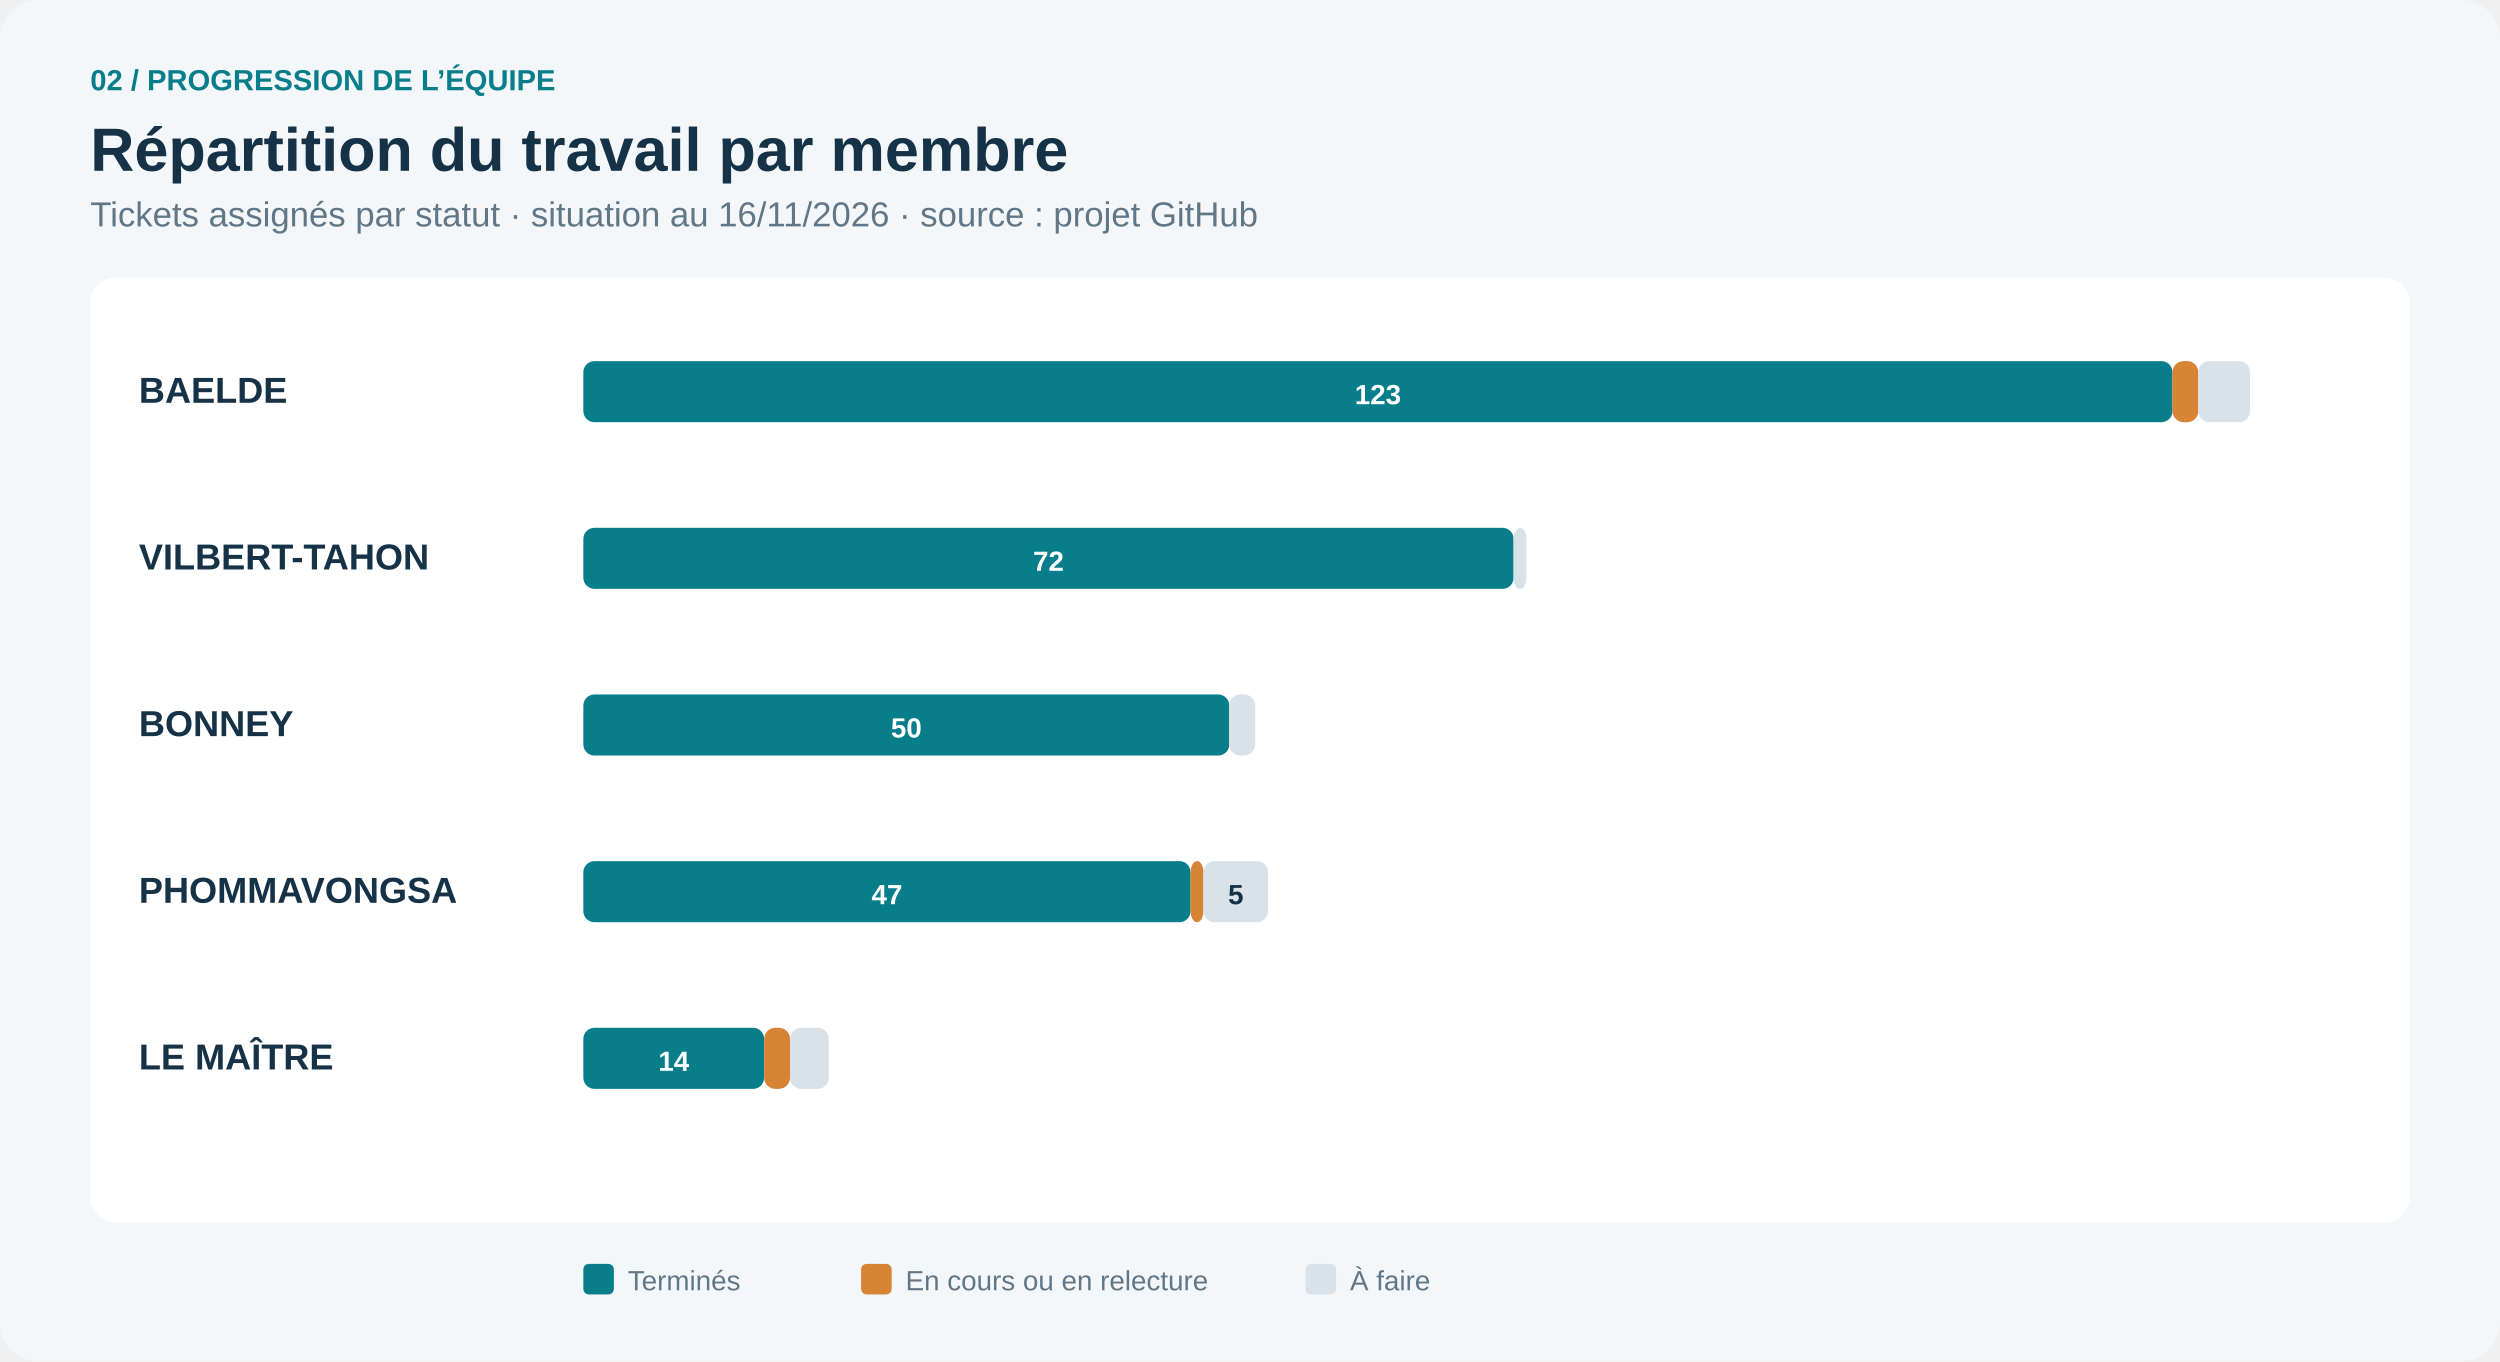
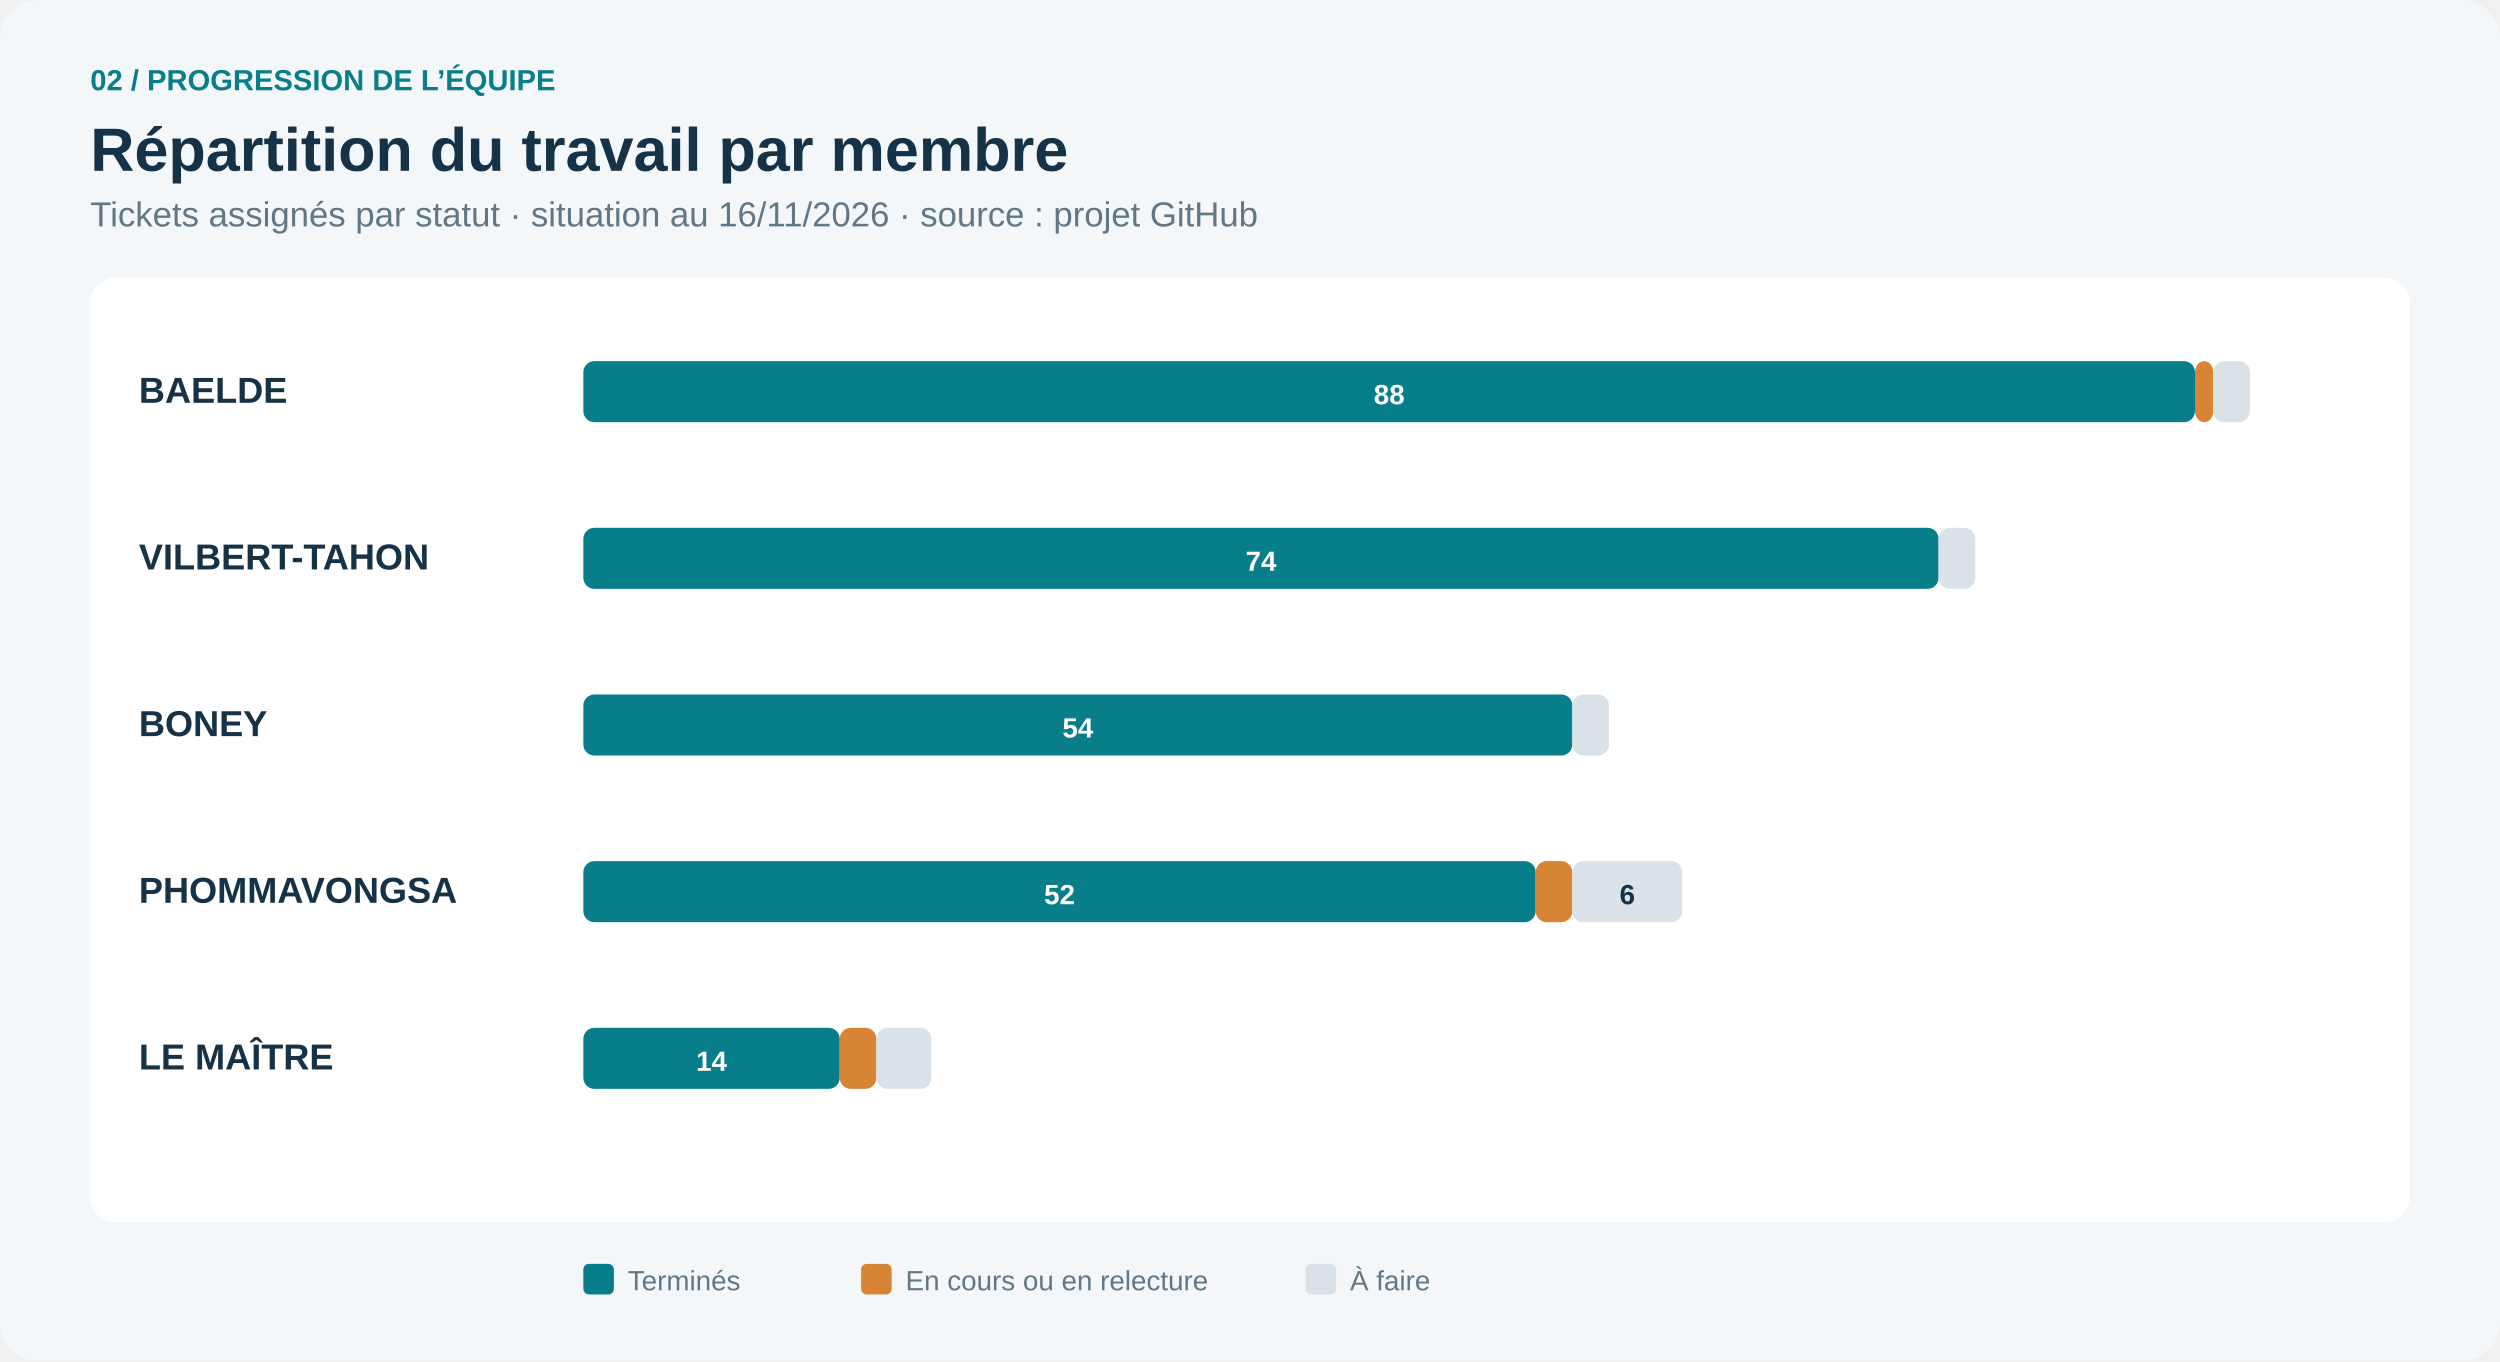
<svg xmlns="http://www.w3.org/2000/svg" width="1800" height="980" viewBox="0 0 1800 980" role="img">
  <g font-family="Calibri, Arial, sans-serif">
    <rect x="0" y="0" width="1800" height="980" rx="28" fill="#F4F7FA" />
    <text x="65" y="65" font-size="21" fill="#087E8B" font-weight="700" text-anchor="start">02 / PROGRESSION DE L’ÉQUIPE</text>
    <text x="65" y="123" font-size="44" fill="#163246" font-weight="700" text-anchor="start">Répartition du travail par membre</text>
    <text x="65" y="163" font-size="25" fill="#617786" font-weight="400" text-anchor="start">Tickets assignés par statut · situation au 16/11/2026 · source : projet GitHub</text>
    <rect x="65" y="200" width="1670" height="680" rx="18" fill="#FFFFFF" />
    <text x="100" y="290" font-size="26" fill="#163246" font-weight="700" text-anchor="start">BAELDE</text>
-     <rect x="420.0" y="260" width="1144.2" height="44" rx="8" fill="#087E8B" />
-     <text x="992.093" y="291" font-size="20" fill="#FFFFFF" font-weight="700" text-anchor="middle">123</text>
-     <rect x="1564.2" y="260" width="18.6" height="44" rx="8" fill="#D78435" />
-     <rect x="1582.8" y="260" width="37.2" height="44" rx="8" fill="#D9E2E8" />
+     <rect x="420.0" y="260" width="1160.4" height="44" rx="8" fill="#087E8B" />
+     <text x="1000.22" y="291" font-size="20" fill="#FFFFFF" font-weight="700" text-anchor="middle">88</text>
+     <rect x="1580.4" y="260" width="13.2" height="44" rx="8" fill="#D78435" />
+     <rect x="1593.6" y="260" width="26.4" height="44" rx="8" fill="#D9E2E8" />
    <text x="100" y="410" font-size="26" fill="#163246" font-weight="700" text-anchor="start">VILBERT-TAHON</text>
-     <rect x="420.0" y="380" width="669.8" height="44" rx="8" fill="#087E8B" />
-     <text x="754.884" y="411" font-size="20" fill="#FFFFFF" font-weight="700" text-anchor="middle">72</text>
-     <rect x="1089.8" y="380" width="9.3" height="44" rx="8" fill="#D9E2E8" />
-     <text x="100" y="530" font-size="26" fill="#163246" font-weight="700" text-anchor="start">BONNEY</text>
-     <rect x="420.0" y="500" width="465.1" height="44" rx="8" fill="#087E8B" />
-     <text x="652.558" y="531" font-size="20" fill="#FFFFFF" font-weight="700" text-anchor="middle">50</text>
-     <rect x="885.1" y="500" width="18.6" height="44" rx="8" fill="#D9E2E8" />
+     <rect x="420.0" y="380" width="975.8" height="44" rx="8" fill="#087E8B" />
+     <text x="907.912" y="411" font-size="20" fill="#FFFFFF" font-weight="700" text-anchor="middle">74</text>
+     <rect x="1395.8" y="380" width="26.4" height="44" rx="8" fill="#D9E2E8" />
+     <text x="100" y="530" font-size="26" fill="#163246" font-weight="700" text-anchor="start">BONEY</text>
+     <rect x="420.0" y="500" width="712.1" height="44" rx="8" fill="#087E8B" />
+     <text x="776.044" y="531" font-size="20" fill="#FFFFFF" font-weight="700" text-anchor="middle">54</text>
+     <rect x="1132.1" y="500" width="26.4" height="44" rx="8" fill="#D9E2E8" />
    <text x="100" y="650" font-size="26" fill="#163246" font-weight="700" text-anchor="start">PHOMMAVONGSA</text>
-     <rect x="420.0" y="620" width="437.2" height="44" rx="8" fill="#087E8B" />
-     <text x="638.605" y="651" font-size="20" fill="#FFFFFF" font-weight="700" text-anchor="middle">47</text>
-     <rect x="857.2" y="620" width="9.3" height="44" rx="8" fill="#D78435" />
-     <rect x="866.5" y="620" width="46.5" height="44" rx="8" fill="#D9E2E8" />
-     <text x="889.767" y="651" font-size="20" fill="#163246" font-weight="700" text-anchor="middle">5</text>
+     <rect x="420.0" y="620" width="685.7" height="44" rx="8" fill="#087E8B" />
+     <text x="762.857" y="651" font-size="20" fill="#FFFFFF" font-weight="700" text-anchor="middle">52</text>
+     <rect x="1105.7" y="620" width="26.4" height="44" rx="8" fill="#D78435" />
+     <rect x="1132.1" y="620" width="79.1" height="44" rx="8" fill="#D9E2E8" />
+     <text x="1171.648" y="651" font-size="20" fill="#163246" font-weight="700" text-anchor="middle">6</text>
    <text x="100" y="770" font-size="26" fill="#163246" font-weight="700" text-anchor="start">LE MAÎTRE</text>
-     <rect x="420.0" y="740" width="130.2" height="44" rx="8" fill="#087E8B" />
-     <text x="485.116" y="771" font-size="20" fill="#FFFFFF" font-weight="700" text-anchor="middle">14</text>
-     <rect x="550.2" y="740" width="18.6" height="44" rx="8" fill="#D78435" />
-     <rect x="568.8" y="740" width="27.9" height="44" rx="8" fill="#D9E2E8" />
+     <rect x="420.0" y="740" width="184.6" height="44" rx="8" fill="#087E8B" />
+     <text x="512.308" y="771" font-size="20" fill="#FFFFFF" font-weight="700" text-anchor="middle">14</text>
+     <rect x="604.6" y="740" width="26.4" height="44" rx="8" fill="#D78435" />
+     <rect x="631.0" y="740" width="39.6" height="44" rx="8" fill="#D9E2E8" />
    <rect x="420" y="910" width="22" height="22" rx="4" fill="#087E8B" />
    <text x="452" y="929" font-size="20" fill="#617786" font-weight="400" text-anchor="start">Terminés</text>
    <rect x="620" y="910" width="22" height="22" rx="4" fill="#D78435" />
    <text x="652" y="929" font-size="20" fill="#617786" font-weight="400" text-anchor="start">En cours ou en relecture</text>
    <rect x="940" y="910" width="22" height="22" rx="4" fill="#D9E2E8" />
    <text x="972" y="929" font-size="20" fill="#617786" font-weight="400" text-anchor="start">À faire</text>
  </g>
</svg>
